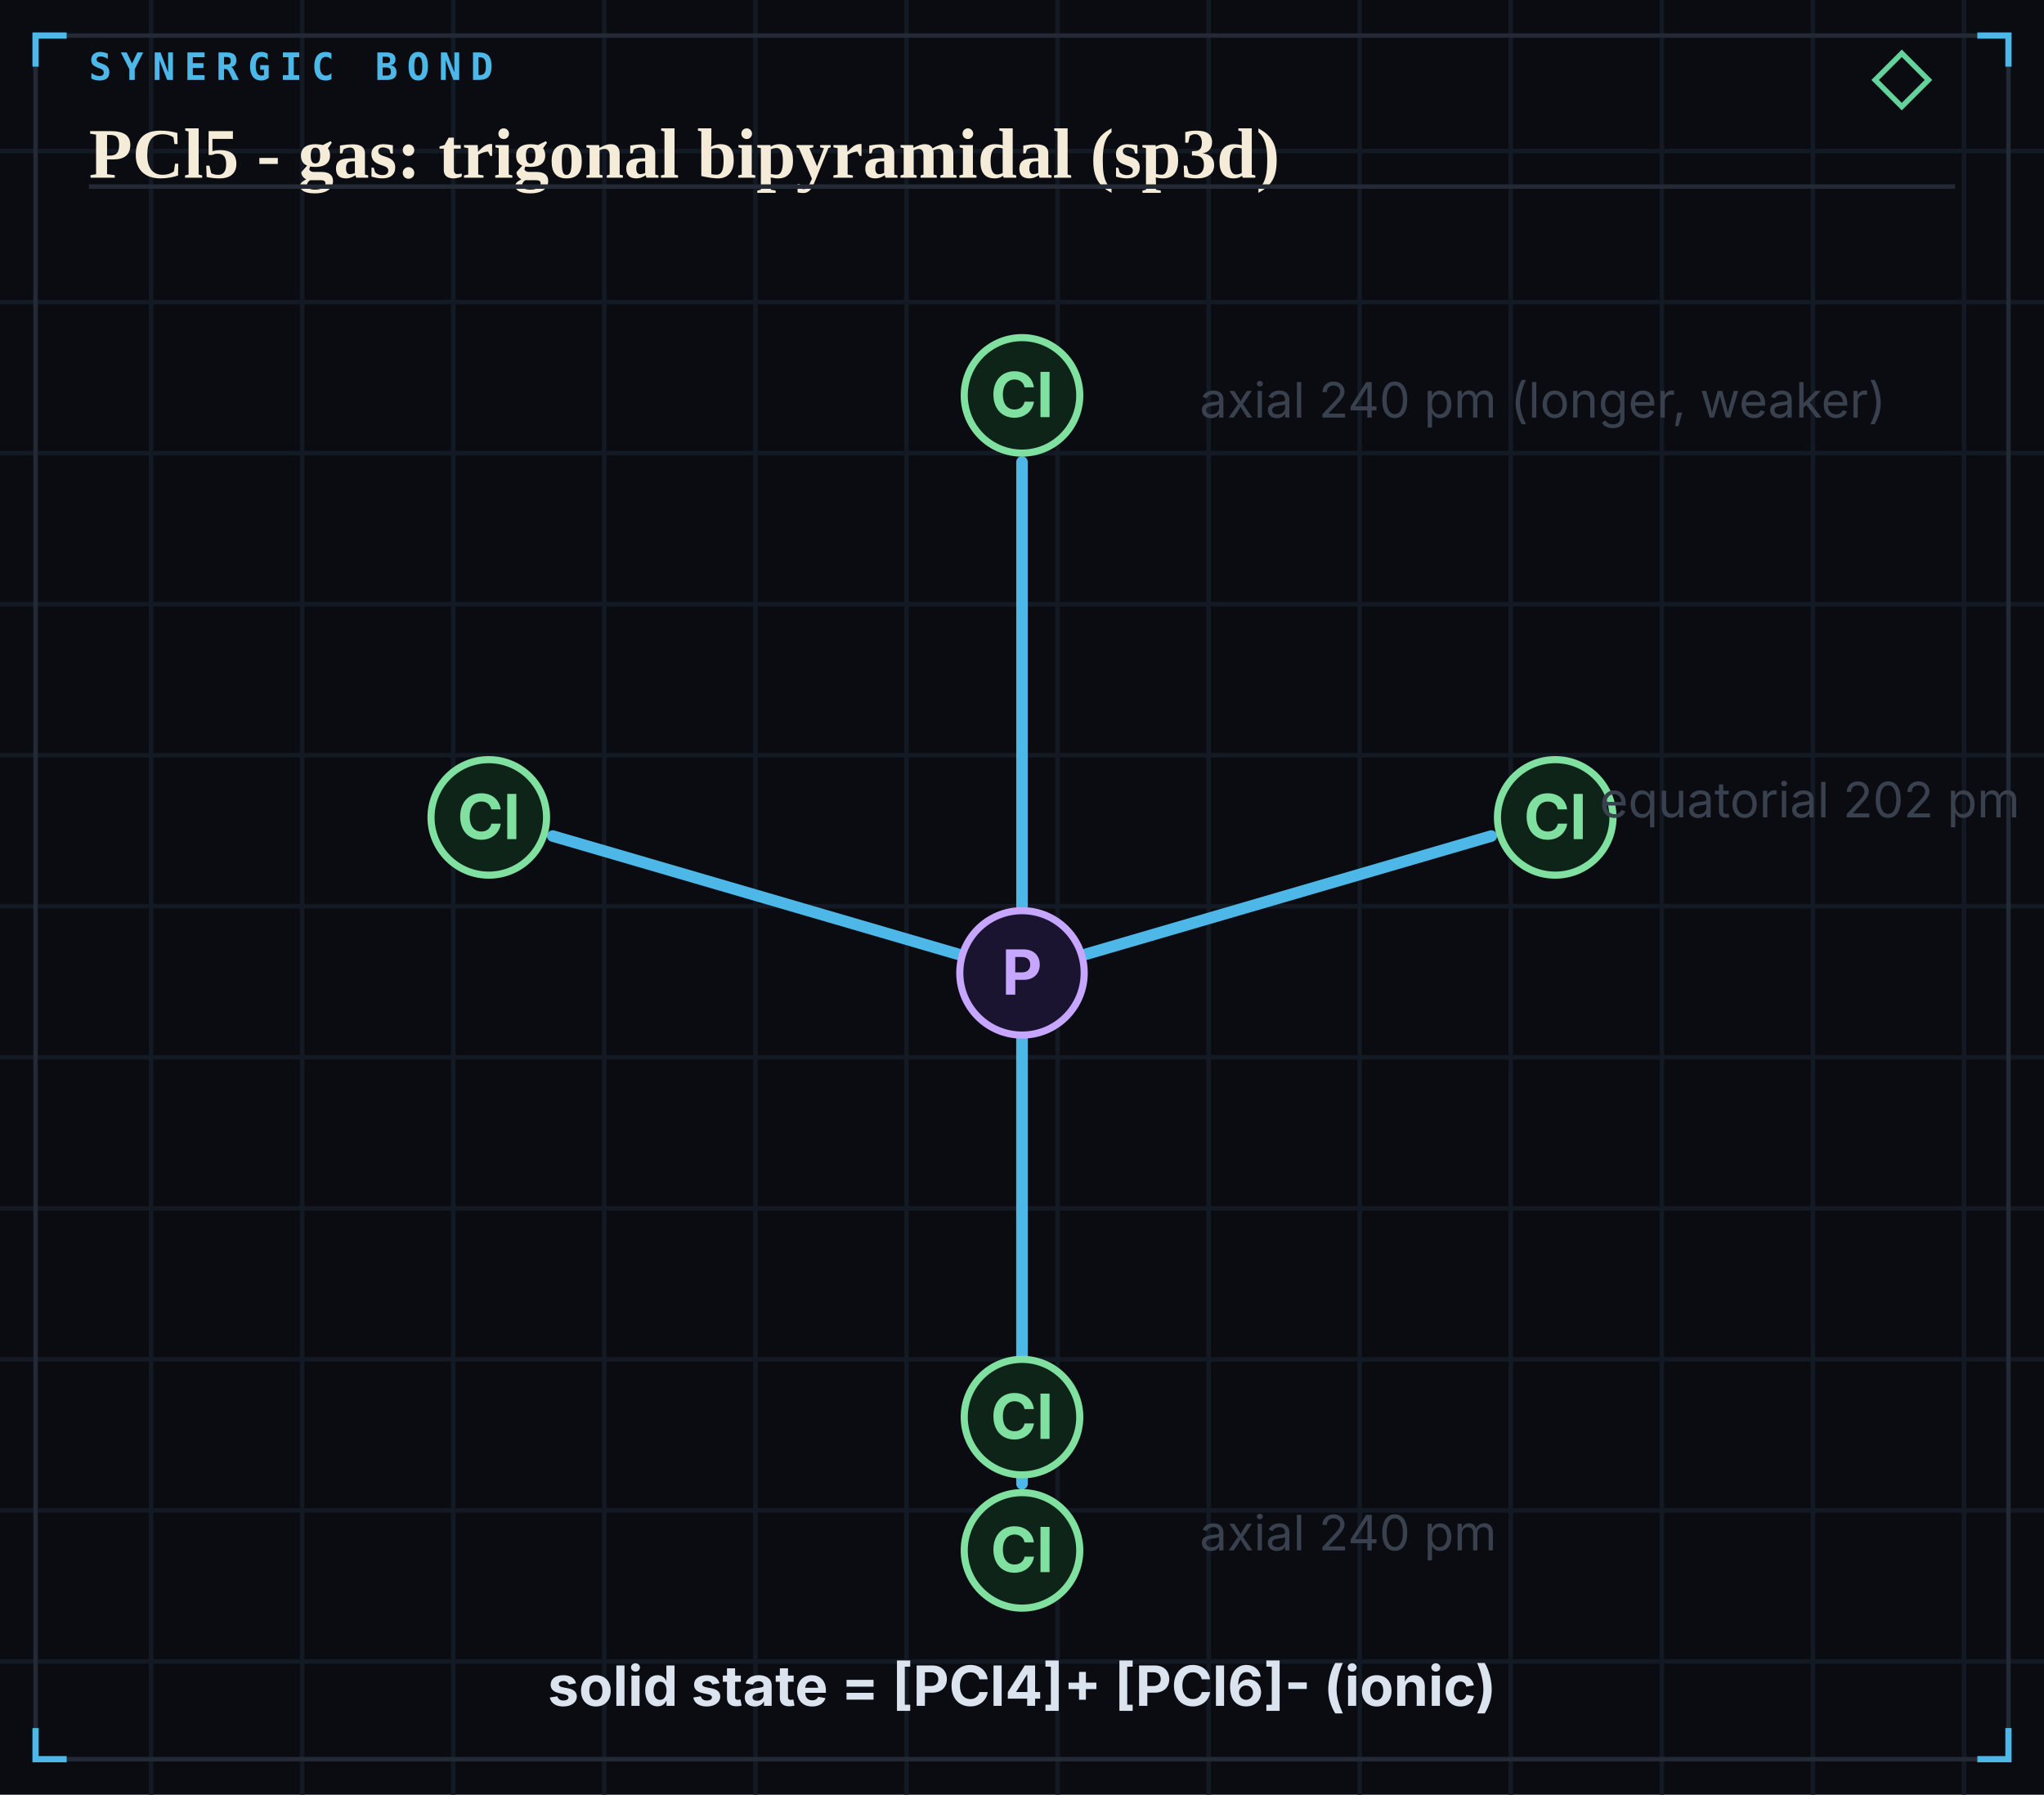
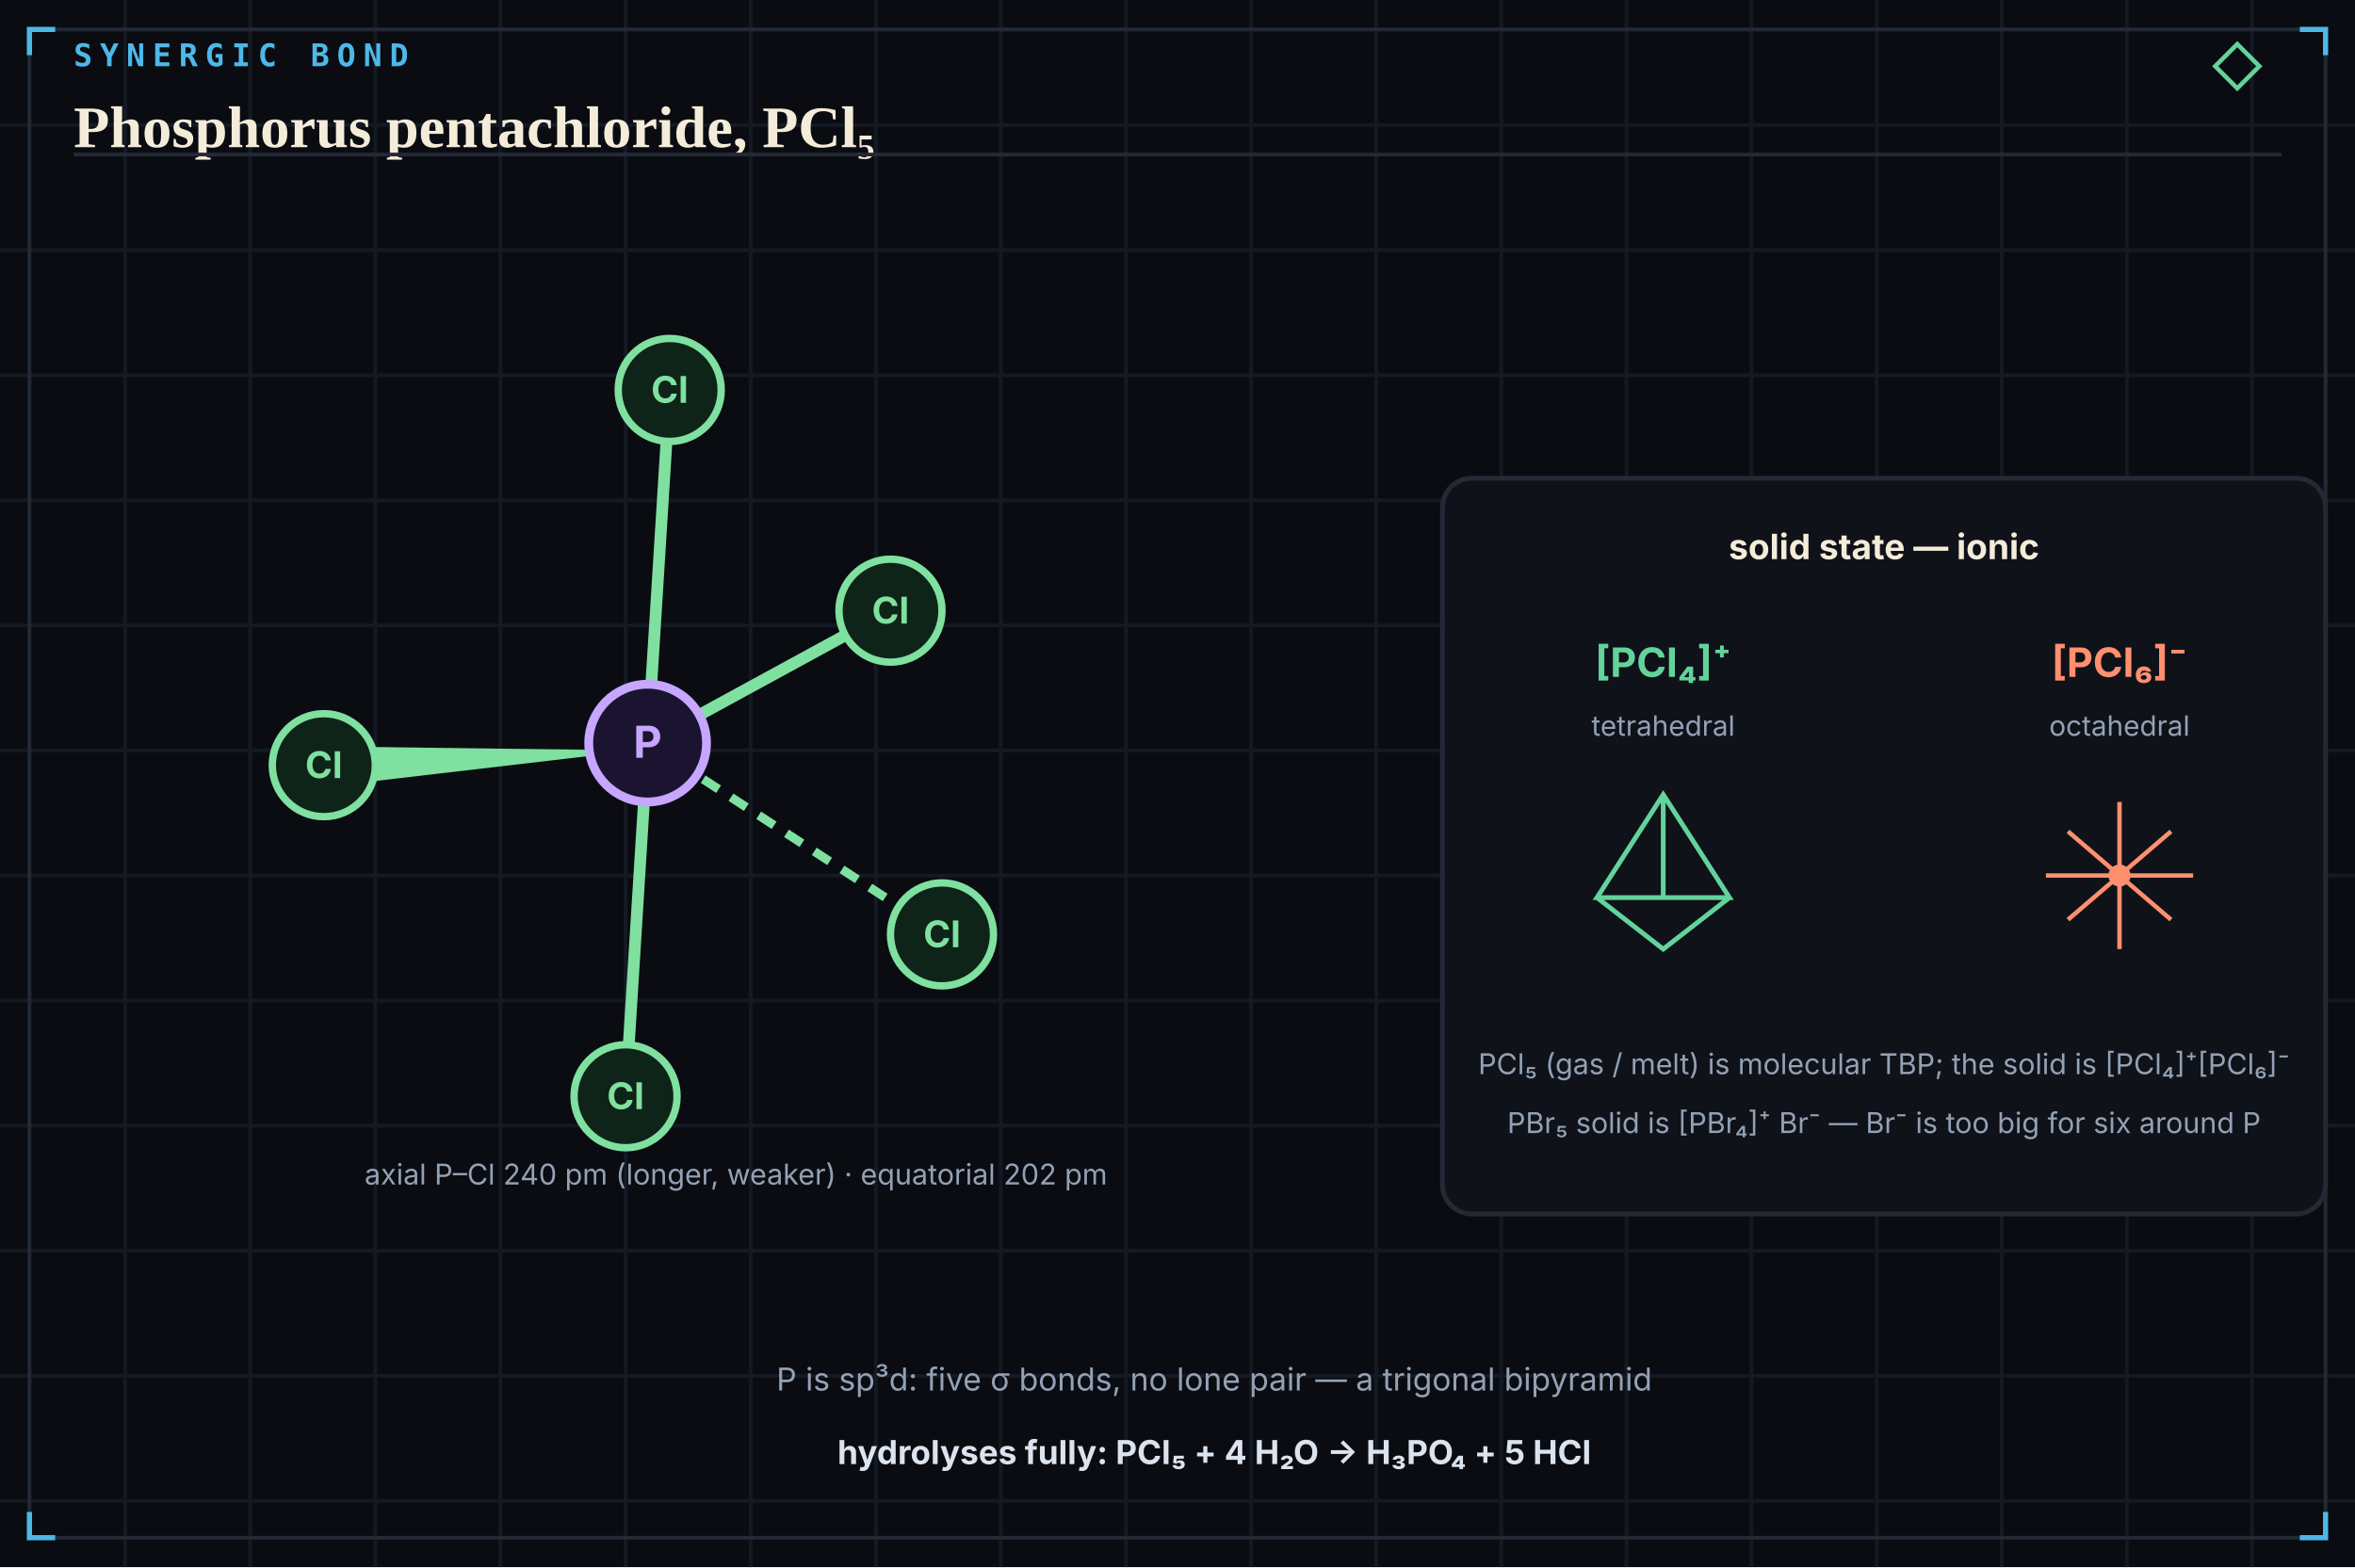
- <svg xmlns="http://www.w3.org/2000/svg" width="460" height="404" viewBox="0 0 460 404" font-family="'Inter','Helvetica Neue',Arial,'DejaVu Sans',sans-serif">
-   <rect width="460" height="404" fill="#0a0c11" />
+ <svg xmlns="http://www.w3.org/2000/svg" width="640" height="426" viewBox="0 0 640 426" font-family="'Inter','Helvetica Neue',Arial,'DejaVu Sans',sans-serif">
+   <rect width="640" height="426" fill="#0a0c11" />
  <g stroke="#141a24" stroke-width="1">
-     <line x1="34" y1="0" x2="34" y2="404" />
-     <line x1="68" y1="0" x2="68" y2="404" />
-     <line x1="102" y1="0" x2="102" y2="404" />
-     <line x1="136" y1="0" x2="136" y2="404" />
-     <line x1="170" y1="0" x2="170" y2="404" />
-     <line x1="204" y1="0" x2="204" y2="404" />
-     <line x1="238" y1="0" x2="238" y2="404" />
-     <line x1="272" y1="0" x2="272" y2="404" />
-     <line x1="306" y1="0" x2="306" y2="404" />
-     <line x1="340" y1="0" x2="340" y2="404" />
-     <line x1="374" y1="0" x2="374" y2="404" />
-     <line x1="408" y1="0" x2="408" y2="404" />
-     <line x1="442" y1="0" x2="442" y2="404" />
-     <line x1="0" y1="34" x2="460" y2="34" />
-     <line x1="0" y1="68" x2="460" y2="68" />
-     <line x1="0" y1="102" x2="460" y2="102" />
-     <line x1="0" y1="136" x2="460" y2="136" />
-     <line x1="0" y1="170" x2="460" y2="170" />
-     <line x1="0" y1="204" x2="460" y2="204" />
-     <line x1="0" y1="238" x2="460" y2="238" />
-     <line x1="0" y1="272" x2="460" y2="272" />
-     <line x1="0" y1="306" x2="460" y2="306" />
-     <line x1="0" y1="340" x2="460" y2="340" />
-     <line x1="0" y1="374" x2="460" y2="374" />
+     <line x1="34" y1="0" x2="34" y2="426" />
+     <line x1="68" y1="0" x2="68" y2="426" />
+     <line x1="102" y1="0" x2="102" y2="426" />
+     <line x1="136" y1="0" x2="136" y2="426" />
+     <line x1="170" y1="0" x2="170" y2="426" />
+     <line x1="204" y1="0" x2="204" y2="426" />
+     <line x1="238" y1="0" x2="238" y2="426" />
+     <line x1="272" y1="0" x2="272" y2="426" />
+     <line x1="306" y1="0" x2="306" y2="426" />
+     <line x1="340" y1="0" x2="340" y2="426" />
+     <line x1="374" y1="0" x2="374" y2="426" />
+     <line x1="408" y1="0" x2="408" y2="426" />
+     <line x1="442" y1="0" x2="442" y2="426" />
+     <line x1="476" y1="0" x2="476" y2="426" />
+     <line x1="510" y1="0" x2="510" y2="426" />
+     <line x1="544" y1="0" x2="544" y2="426" />
+     <line x1="578" y1="0" x2="578" y2="426" />
+     <line x1="612" y1="0" x2="612" y2="426" />
+     <line x1="0" y1="34" x2="640" y2="34" />
+     <line x1="0" y1="68" x2="640" y2="68" />
+     <line x1="0" y1="102" x2="640" y2="102" />
+     <line x1="0" y1="136" x2="640" y2="136" />
+     <line x1="0" y1="170" x2="640" y2="170" />
+     <line x1="0" y1="204" x2="640" y2="204" />
+     <line x1="0" y1="238" x2="640" y2="238" />
+     <line x1="0" y1="272" x2="640" y2="272" />
+     <line x1="0" y1="306" x2="640" y2="306" />
+     <line x1="0" y1="340" x2="640" y2="340" />
+     <line x1="0" y1="374" x2="640" y2="374" />
+     <line x1="0" y1="408" x2="640" y2="408" />
  </g>
-   <rect x="8" y="8" width="444" height="388" fill="none" stroke="#232a36" stroke-width="1" />
+   <rect x="8" y="8" width="624" height="410" fill="none" stroke="#232a36" stroke-width="1" />
  <path d="M 8 15 L 8 8 L 15 8" stroke="#4db8e8" stroke-width="1.4" fill="none" />
-   <path d="M 452 15 L 452 8 L 445 8" stroke="#4db8e8" stroke-width="1.4" fill="none" />
-   <path d="M 8 389 L 8 396 L 15 396" stroke="#4db8e8" stroke-width="1.4" fill="none" />
-   <path d="M 452 389 L 452 396 L 445 396" stroke="#4db8e8" stroke-width="1.4" fill="none" />
+   <path d="M 632 15 L 632 8 L 625 8" stroke="#4db8e8" stroke-width="1.4" fill="none" />
+   <path d="M 8 411 L 8 418 L 15 418" stroke="#4db8e8" stroke-width="1.4" fill="none" />
+   <path d="M 632 411 L 632 418 L 625 418" stroke="#4db8e8" stroke-width="1.4" fill="none" />
  <text x="20" y="18" font-size="8.5" font-weight="bold" fill="#4db8e8" text-anchor="start" font-family="'SF Mono','DejaVu Sans Mono',ui-monospace,Menlo,monospace" letter-spacing="0.24em">SYNERGIC BOND</text>
-   <path d="M 428 12 l 6 6 l -6 6 l -6 -6 z" fill="none" stroke="#63d39b" stroke-width="1.2" />
-   <text x="20" y="40" font-size="16" font-weight="bold" fill="#f4ecd9" text-anchor="start" font-family="'Georgia','Times New Roman',serif">PCl5  -  gas: trigonal bipyramidal (sp3d)</text>
-   <line x1="20" y1="42" x2="440" y2="42" stroke="#232a36" stroke-width="1" />
+   <path d="M 608 12 l 6 6 l -6 6 l -6 -6 z" fill="none" stroke="#63d39b" stroke-width="1.2" />
+   <text x="20" y="40" font-size="16" font-weight="bold" fill="#f4ecd9" text-anchor="start" font-family="'Georgia','Times New Roman',serif">Phosphorus pentachloride, PCl₅</text>
+   <line x1="20" y1="42" x2="620" y2="42" stroke="#232a36" stroke-width="1" />
  <g transform="translate(0,34)">
-     <line x1="230.0" y1="170.0" x2="230.0" y2="70.0" stroke="#4db8e8" stroke-width="2.6" stroke-linecap="round" />
-     <line x1="230.0" y1="200.0" x2="230.0" y2="300.0" stroke="#4db8e8" stroke-width="2.6" stroke-linecap="round" />
-     <line x1="215.6" y1="180.8" x2="124.4" y2="154.2" stroke="#4db8e8" stroke-width="2.6" stroke-linecap="round" />
-     <line x1="244.4" y1="180.8" x2="335.6" y2="154.2" stroke="#4db8e8" stroke-width="2.6" stroke-linecap="round" />
-     <line x1="230.0" y1="200.0" x2="230.0" y2="270.0" stroke="#4db8e8" stroke-width="2.6" stroke-linecap="round" />
-     <circle cx="230.0" cy="185.0" r="14" fill="#1b1430" stroke="#c6a6ff" stroke-width="1.6" />
-     <text x="230.0" y="189.9" font-size="14" font-weight="bold" fill="#c6a6ff" text-anchor="middle">P</text>
-     <circle cx="230.0" cy="55.0" r="13" fill="#0f2418" stroke="#7fe0a0" stroke-width="1.6" />
-     <text x="230.0" y="59.9" font-size="14" font-weight="bold" fill="#7fe0a0" text-anchor="middle">Cl</text>
-     <circle cx="230.0" cy="315.0" r="13" fill="#0f2418" stroke="#7fe0a0" stroke-width="1.6" />
-     <text x="230.0" y="319.9" font-size="14" font-weight="bold" fill="#7fe0a0" text-anchor="middle">Cl</text>
-     <circle cx="110.0" cy="150.0" r="13" fill="#0f2418" stroke="#7fe0a0" stroke-width="1.6" />
-     <text x="110.0" y="154.9" font-size="14" font-weight="bold" fill="#7fe0a0" text-anchor="middle">Cl</text>
-     <circle cx="350.0" cy="150.0" r="13" fill="#0f2418" stroke="#7fe0a0" stroke-width="1.6" />
-     <text x="350.0" y="154.9" font-size="14" font-weight="bold" fill="#7fe0a0" text-anchor="middle">Cl</text>
-     <circle cx="230.0" cy="285.0" r="13" fill="#0f2418" stroke="#7fe0a0" stroke-width="1.6" />
-     <text x="230.0" y="289.9" font-size="14" font-weight="bold" fill="#7fe0a0" text-anchor="middle">Cl</text>
-     <text x="270.0" y="60.0" font-size="11" font-weight="normal" fill="#39414f" text-anchor="start">axial  240 pm  (longer, weaker)</text>
-     <text x="270.0" y="315.0" font-size="11" font-weight="normal" fill="#39414f" text-anchor="start">axial  240 pm</text>
-     <text x="360.0" y="150.0" font-size="11" font-weight="normal" fill="#39414f" text-anchor="start">equatorial 202 pm</text>
-     <text x="230.0" y="350.0" font-size="12.5" font-weight="bold" fill="#dbe3ef" text-anchor="middle">solid state  =  [PCl4]+ [PCl6]-   (ionic)</text>
+     <line x1="176" y1="168" x2="182" y2="72" stroke="#7fe0a0" stroke-width="3.2" />
+     <line x1="176" y1="168" x2="170" y2="264" stroke="#7fe0a0" stroke-width="3.2" />
+     <polygon points="173,170 96,169 96,179" fill="#7fe0a0" />
+     <line x1="176" y1="168" x2="242" y2="132" stroke="#7fe0a0" stroke-width="3.2" />
+     <line x1="176" y1="168" x2="256" y2="220" stroke="#7fe0a0" stroke-width="2.4" stroke-dasharray="5 4" />
+     <circle cx="182" cy="72" r="14" fill="#0f2418" stroke="#7fe0a0" stroke-width="2" />
+     <text x="182.0" y="75.5" font-size="10" font-weight="bold" fill="#7fe0a0" text-anchor="middle">Cl</text>
+     <circle cx="170" cy="264" r="14" fill="#0f2418" stroke="#7fe0a0" stroke-width="2" />
+     <text x="170.0" y="267.5" font-size="10" font-weight="bold" fill="#7fe0a0" text-anchor="middle">Cl</text>
+     <circle cx="88" cy="174" r="14" fill="#0f2418" stroke="#7fe0a0" stroke-width="2" />
+     <text x="88.0" y="177.5" font-size="10" font-weight="bold" fill="#7fe0a0" text-anchor="middle">Cl</text>
+     <circle cx="242" cy="132" r="14" fill="#0f2418" stroke="#7fe0a0" stroke-width="2" />
+     <text x="242.0" y="135.5" font-size="10" font-weight="bold" fill="#7fe0a0" text-anchor="middle">Cl</text>
+     <circle cx="256" cy="220" r="14" fill="#0f2418" stroke="#7fe0a0" stroke-width="2" />
+     <text x="256.0" y="223.5" font-size="10" font-weight="bold" fill="#7fe0a0" text-anchor="middle">Cl</text>
+     <circle cx="176" cy="168" r="16" fill="#1b1430" stroke="#c6a6ff" stroke-width="2.4" />
+     <text x="176.0" y="172.0" font-size="12" font-weight="bold" fill="#c6a6ff" text-anchor="middle">P</text>
+     <rect x="392" y="96" width="240" height="200" rx="8" fill="#0f1219" stroke="#232a36" stroke-width="1.3" />
+     <text x="512.0" y="118.0" font-size="9.5" font-weight="bold" fill="#f4ecd9" text-anchor="middle">solid state — ionic</text>
+     <text x="452.0" y="150.0" font-size="11" font-weight="bold" fill="#63d39b" text-anchor="middle">[PCl₄]⁺</text>
+     <text x="452.0" y="166.0" font-size="7.6" font-weight="normal" fill="#93a1b5" text-anchor="middle">tetrahedral</text>
+     <text x="576.0" y="150.0" font-size="11" font-weight="bold" fill="#ff8f6e" text-anchor="middle">[PCl₆]⁻</text>
+     <text x="576.0" y="166.0" font-size="7.6" font-weight="normal" fill="#93a1b5" text-anchor="middle">octahedral</text>
+     <path d="M 452 182 L 434 210 L 470 210 Z M 452 182 L 452 210 M 434 210 L 452 224 L 470 210" stroke="#63d39b" stroke-width="1.3" fill="none" />
+     <path d="M 576 184 v 40 M 556 204 h 40 M 562 192 L 590 216 M 590 192 L 562 216" stroke="#ff8f6e" stroke-width="1.2" fill="none" />
+     <circle cx="576" cy="204" r="3" fill="#ff8f6e" />
+     <text x="512.0" y="258.0" font-size="7.8" font-weight="normal" fill="#93a1b5" text-anchor="middle">PCl₅ (gas / melt) is molecular TBP; the solid is [PCl₄]⁺[PCl₆]⁻</text>
+     <text x="512.0" y="274.0" font-size="7.8" font-weight="normal" fill="#93a1b5" text-anchor="middle">PBr₅ solid is [PBr₄]⁺ Br⁻ — Br⁻ is too big for six around P</text>
+     <text x="200.0" y="288.0" font-size="7.8" font-weight="normal" fill="#93a1b5" text-anchor="middle">axial P–Cl 240 pm (longer, weaker)  ·  equatorial 202 pm</text>
+     <text x="330.0" y="344.0" font-size="8.6" font-weight="normal" fill="#93a1b5" text-anchor="middle">P is sp³d: five σ bonds, no lone pair — a trigonal bipyramid</text>
+     <text x="330.0" y="364.0" font-size="9" font-weight="bold" fill="#dbe3ef" text-anchor="middle">hydrolyses fully:  PCl₅ + 4 H₂O → H₃PO₄ + 5 HCl</text>
  </g>
</svg>
